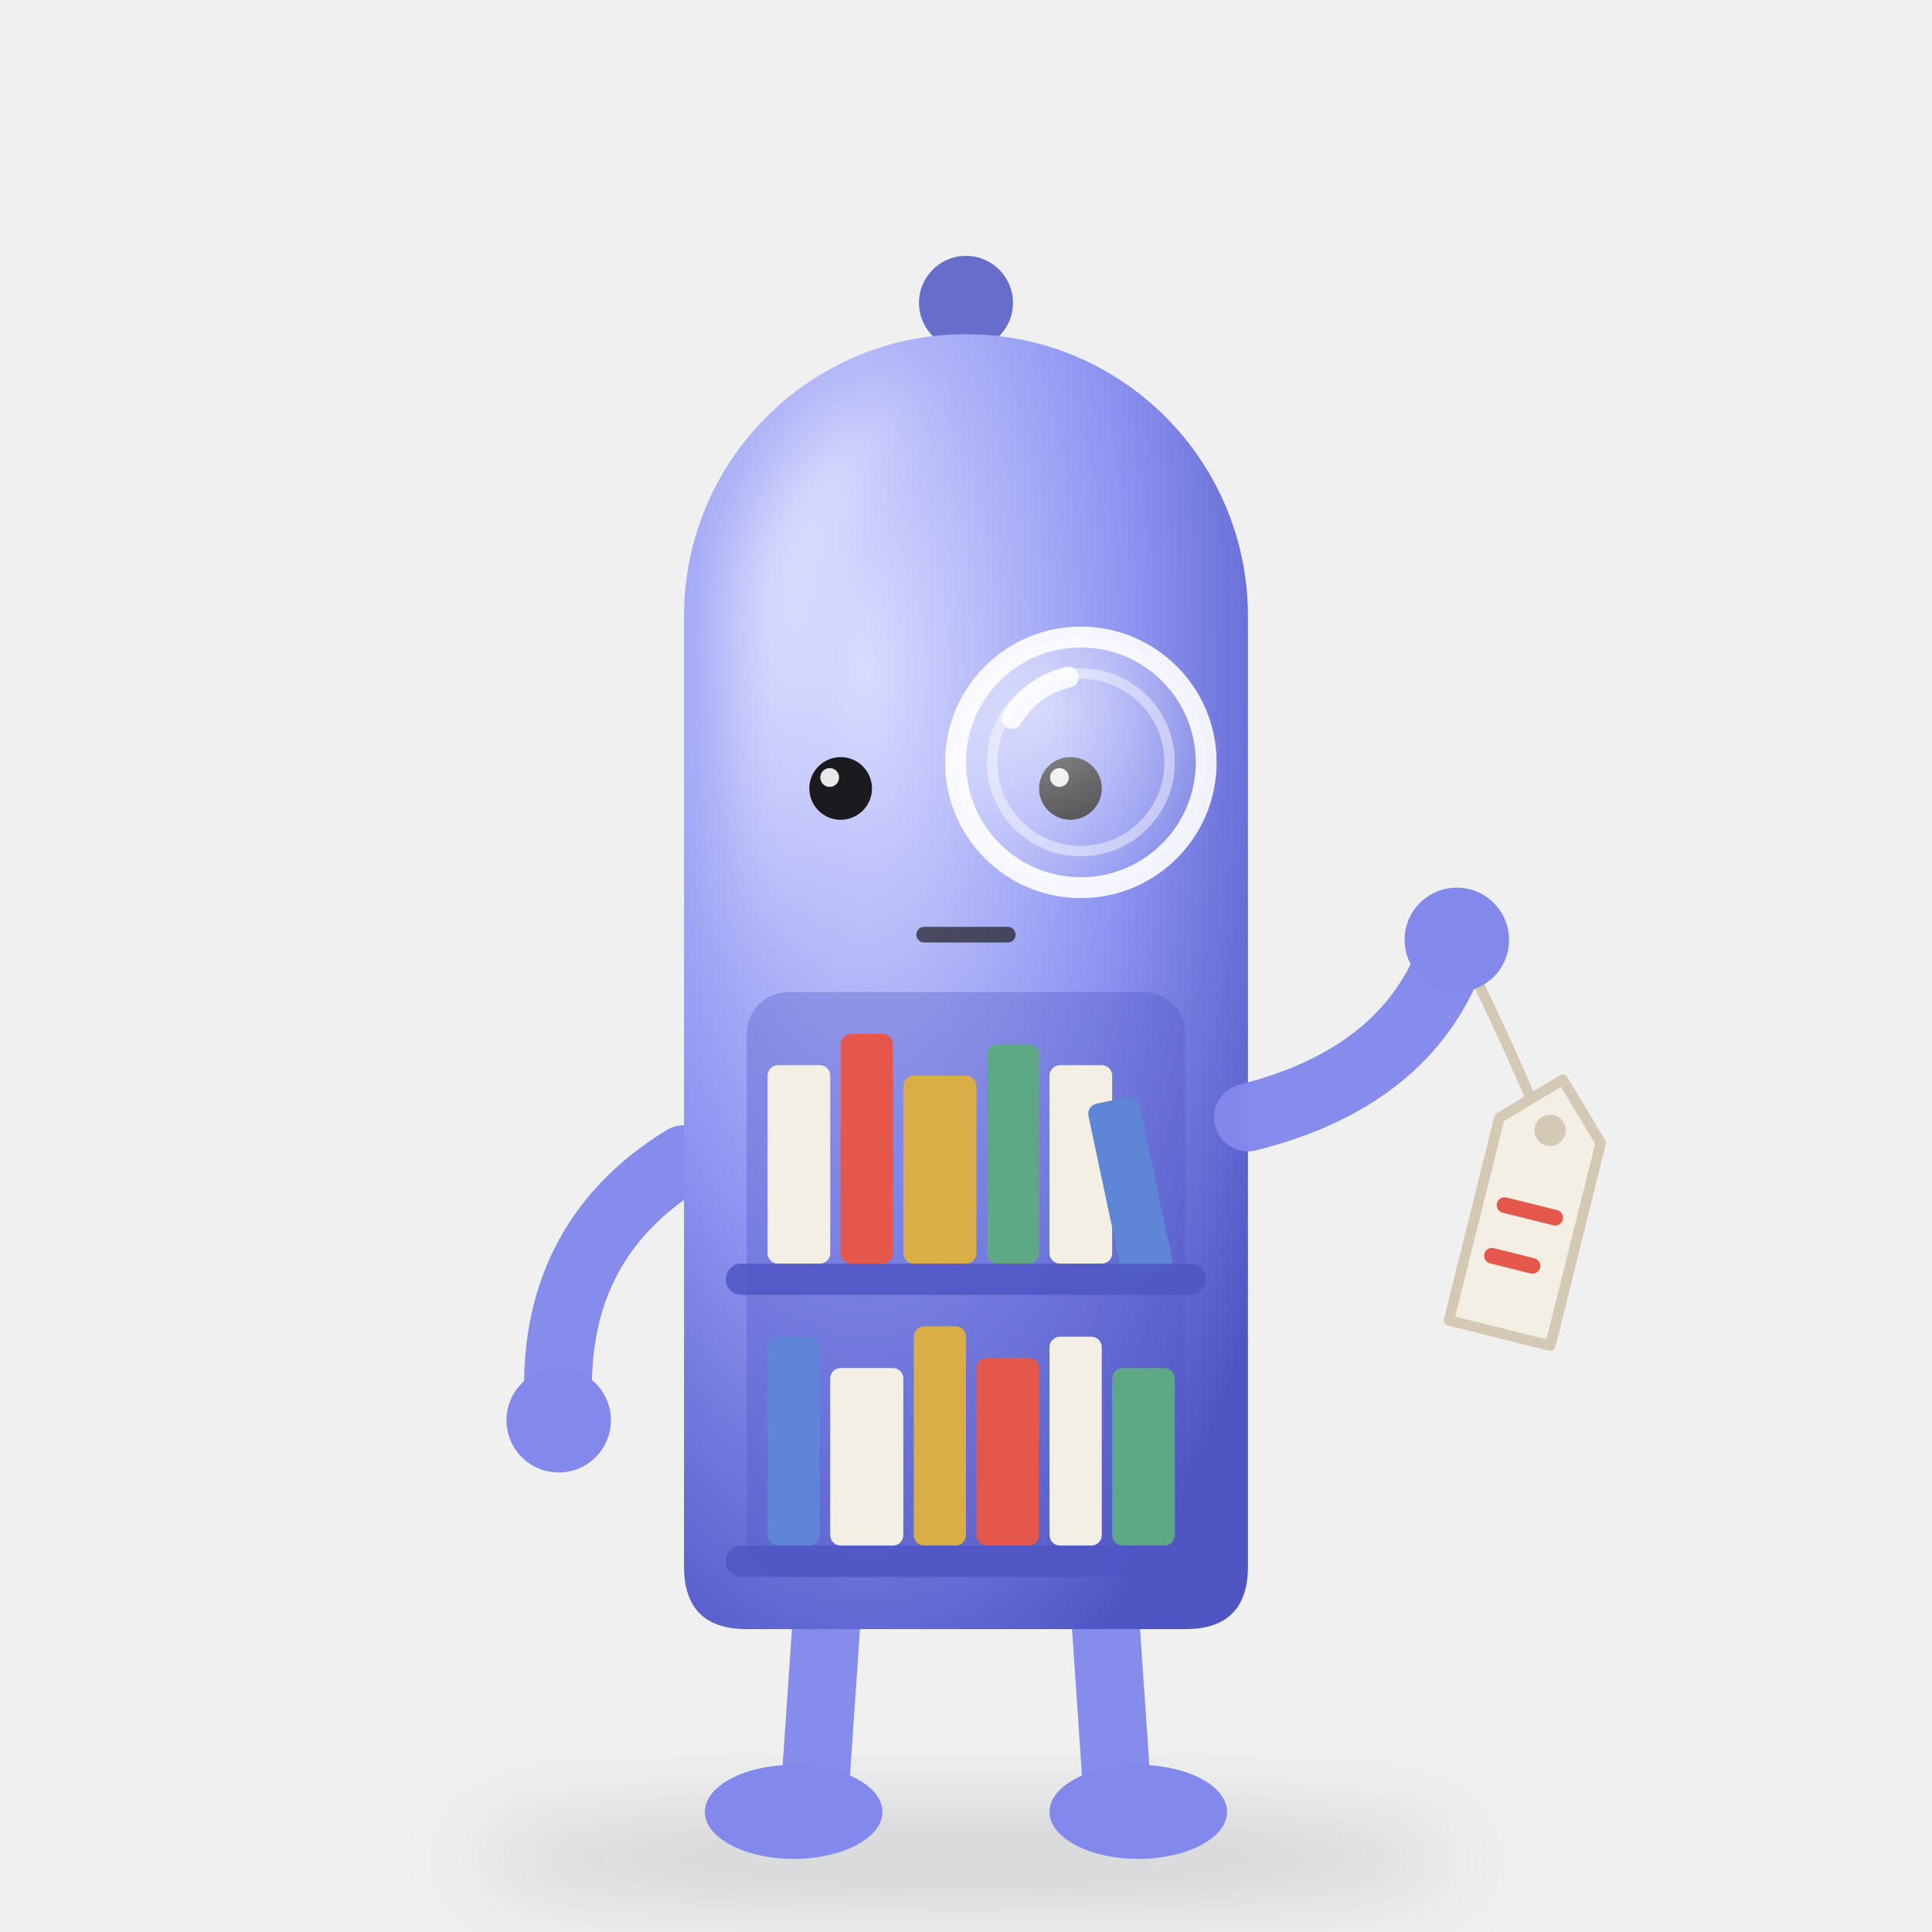
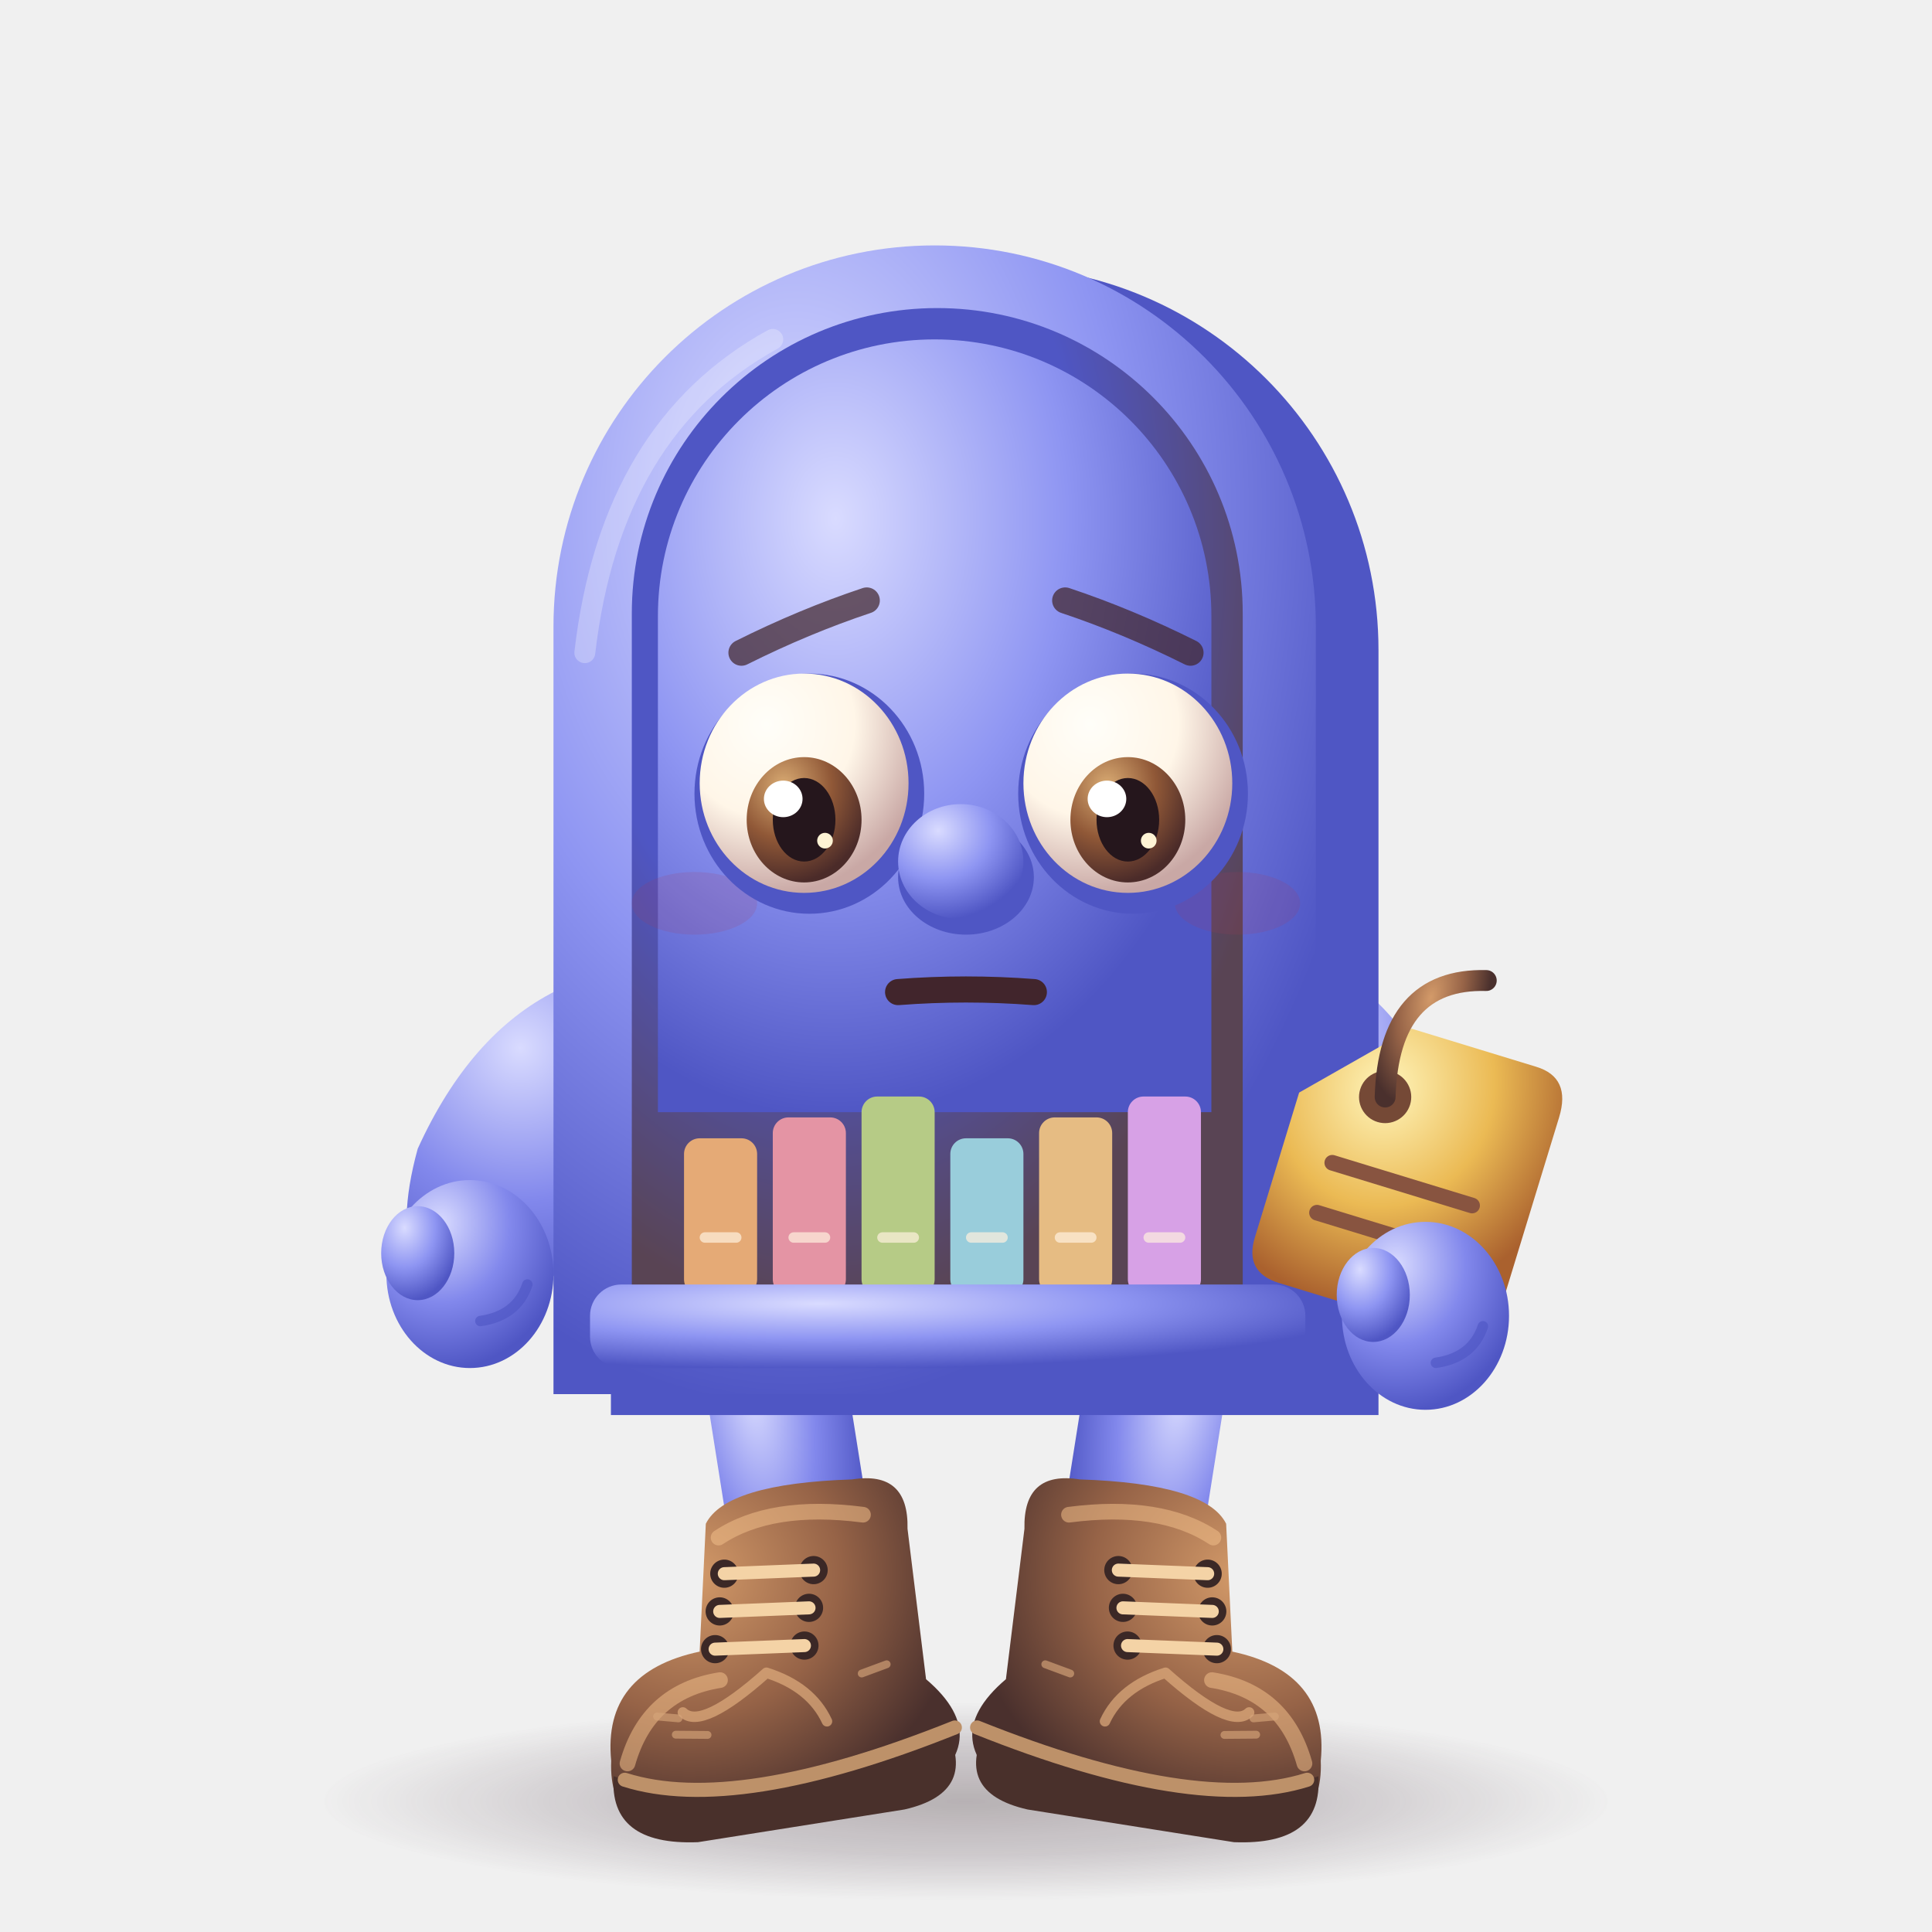
<svg xmlns="http://www.w3.org/2000/svg" viewBox="0 0 64 64" width="160" height="160" role="img" aria-label="Alexandria, Catalog, sentback">
  <defs>
-     <radialGradient id="sm-alexandria-b" cx="32%" cy="26%" r="85%">
+     <radialGradient id="sm-alexandria-clay" cx="32%" cy="23%" r="78%">
      <stop offset="0" stop-color="#D9DBFF" />
-       <stop offset=".55" stop-color="#8E95F2" />
+       <stop offset="0.54" stop-color="#8E95F2" />
      <stop offset="1" stop-color="#4F56C4" />
    </radialGradient>
-     <radialGradient id="sm-alexandria-l" cx="35%" cy="30%" r="75%">
-       <stop offset="0" stop-color="#fff" stop-opacity=".55" />
-       <stop offset="1" stop-color="#fff" stop-opacity=".08" />
+     <radialGradient id="sm-alexandria-arm" cx="32%" cy="23%" r="78%">
+       <stop offset="0" stop-color="#D9DBFF" />
+       <stop offset="0.54" stop-color="#8288EC" />
+       <stop offset="1" stop-color="#4F56C4" />
    </radialGradient>
-     <filter id="sm-alexandria-f" x="-20%" y="-20%" width="140%" height="140%">
-       <feGaussianBlur stdDeviation="6" />
-     </filter>
-     <filter id="sm-alexandria-s" x="-50%" y="-50%" width="200%" height="200%">
-       <feGaussianBlur stdDeviation="8" />
-     </filter>
+     <radialGradient id="sm-alexandria-recess" cx="32%" cy="23%" r="78%">
+       <stop offset="0" stop-color="#4F56C4" />
+       <stop offset="0.54" stop-color="#4F56C4" />
+       <stop offset="1" stop-color="#594454" />
+     </radialGradient>
+     <radialGradient id="sm-alexandria-boot" cx="32%" cy="23%" r="78%">
+       <stop offset="0" stop-color="#d39a69" />
+       <stop offset="0.54" stop-color="#966347" />
+       <stop offset="1" stop-color="#4a302d" />
+     </radialGradient>
+     <radialGradient id="sm-alexandria-wood" cx="32%" cy="23%" r="78%">
+       <stop offset="0" stop-color="#ffe0a6" />
+       <stop offset="0.54" stop-color="#bb8051" />
+       <stop offset="1" stop-color="#774231" />
+     </radialGradient>
+     <radialGradient id="sm-alexandria-gold" cx="32%" cy="23%" r="78%">
+       <stop offset="0" stop-color="#fff5bb" />
+       <stop offset="0.54" stop-color="#ebba54" />
+       <stop offset="1" stop-color="#aa612e" />
+     </radialGradient>
+     <radialGradient id="sm-alexandria-red" cx="32%" cy="23%" r="78%">
+       <stop offset="0" stop-color="#ffb3a4" />
+       <stop offset="0.54" stop-color="#e47065" />
+       <stop offset="1" stop-color="#a53247" />
+     </radialGradient>
+     <radialGradient id="sm-alexandria-white" cx="32%" cy="23%" r="78%">
+       <stop offset="0" stop-color="#fffef9" />
+       <stop offset="0.54" stop-color="#fff6e8" />
+       <stop offset="1" stop-color="#c9a8a5" />
+     </radialGradient>
+     <radialGradient id="sm-alexandria-iris" cx="32%" cy="23%" r="78%">
+       <stop offset="0" stop-color="#d9ab73" />
+       <stop offset="0.54" stop-color="#905837" />
+       <stop offset="1" stop-color="#4b2b29" />
+     </radialGradient>
+     <radialGradient id="sm-alexandria-floor">
+       <stop stop-color="#38252e" stop-opacity=".31" />
+       <stop offset=".55" stop-color="#483442" stop-opacity=".2" />
+       <stop offset="1" stop-color="#483442" stop-opacity="0" />
+     </radialGradient>
  </defs>
  <g transform="scale(0.17297) translate(35 0)">
-     <ellipse cx="150" cy="356" rx="95" ry="10" fill="#1B2430" opacity=".14" filter="url(#sm-alexandria-s)" />
-     <path d="M124 300 L121 344" fill="none" stroke="#8288EC" stroke-width="13" stroke-linecap="round" stroke-linejoin="round" opacity=".96" />
-     <path d="M176 300 L179 344" fill="none" stroke="#8288EC" stroke-width="13" stroke-linecap="round" stroke-linejoin="round" opacity=".96" />
-     <ellipse cx="117" cy="347" rx="17" ry="9" fill="#8288EC" />
-     <ellipse cx="183" cy="347" rx="17" ry="9" fill="#8288EC" />
-     <path d="M96 222 Q70 238 72 270" fill="none" stroke="#8288EC" stroke-width="13" stroke-linecap="round" stroke-linejoin="round" opacity=".96" />
-     <circle cx="72" cy="272" r="10" fill="#8288EC" />
-     <circle cx="150" cy="58" r="9" fill="#4F56C4" opacity=".85" />
-     <path d="M96 300 L96 118 A54 54 0 0 1 204 118 L204 300 Q204 312 192 312 L108 312 Q96 312 96 300 Z" fill="url(#sm-alexandria-b)" />
-     <rect x="108" y="190" width="84" height="112" rx="8" fill="#4F56C4" opacity=".35" />
-     <rect x="112" y="204" width="12" height="38" rx="2" fill="#F4EFE4" />
-     <rect x="126" y="198" width="10" height="44" rx="2" fill="#E5574A" />
-     <rect x="138" y="206" width="14" height="36" rx="2" fill="#D9AE45" />
-     <rect x="154" y="200" width="10" height="42" rx="2" fill="#5EA885" />
-     <rect x="166" y="204" width="12" height="38" rx="2" fill="#F4EFE4" />
-     <rect x="180" y="210" width="10" height="34" rx="2" fill="#5F86D6" transform="rotate(-12 185 244)" />
-     <rect x="104" y="242" width="92" height="6" rx="3" fill="#4F56C4" opacity=".85" />
-     <rect x="112" y="256" width="10" height="40" rx="2" fill="#5F86D6" />
-     <rect x="124" y="262" width="14" height="34" rx="2" fill="#F4EFE4" />
-     <rect x="140" y="254" width="10" height="42" rx="2" fill="#D9AE45" />
-     <rect x="152" y="260" width="12" height="36" rx="2" fill="#E5574A" />
-     <rect x="166" y="256" width="10" height="40" rx="2" fill="#F4EFE4" />
-     <rect x="178" y="262" width="12" height="34" rx="2" fill="#5EA885" />
-     <rect x="104" y="296" width="92" height="6" rx="3" fill="#4F56C4" opacity=".85" />
-     <path d="M106 118 A44 44 0 0 1 140 76 Q118 100 112 184 Z" fill="#fff" opacity=".42" filter="url(#sm-alexandria-f)" />
-     <g>
-       <circle cx="126" cy="151" r="6" fill="#1B1B1F" />
-       <circle cx="123.9" cy="148.9" r="1.8" fill="#fff" opacity=".9" />
-       <circle cx="170" cy="151" r="6" fill="#1B1B1F" />
-       <circle cx="167.9" cy="148.9" r="1.8" fill="#fff" opacity=".9" />
+     <ellipse cx="150" cy="345" rx="123" ry="19" fill="url(#sm-alexandria-floor)" />
+     <g transform="translate(119 302) rotate(-9) scale(1 1)">
+       <rect x="-13" y="-53" width="27" height="71" rx="13" fill="url(#sm-alexandria-arm)" />
+       <path d="M-17-13Q-12-20 12-17Q23-17 21-6L20 23Q32 37 14 45H-27Q-45 44-42 29Q-41 12-22 11Z" fill="url(#sm-alexandria-boot)" />
+       <path d="M-42 32Q-24 42 22 32Q27 46 12 47H-28Q-45 45-42 32Z" fill="#49302b" />
+       <path d="M-40 33Q-20 43 24 33" fill="none" stroke="#bd9169" stroke-width="2.7" stroke-linecap="round" stroke-linejoin="round" />
+       <path d="M-39 30Q-33 17-19 17M-15-10Q-4-15 13-10" fill="none" stroke="#f1bd89" stroke-width="3" opacity="0.55" stroke-linecap="round" stroke-linejoin="round" />
+       <ellipse cx="-15" cy="-3" rx="2.7" ry="2.7" fill="#3b2826" />
+       <ellipse cx="2" cy="-1" rx="2.7" ry="2.7" fill="#3b2826" />
+       <path d="M-15 -3l17 2" fill="none" stroke="#f4d3a6" stroke-width="2.5" stroke-linecap="round" stroke-linejoin="round" />
+       <ellipse cx="-17" cy="4" rx="2.7" ry="2.7" fill="#3b2826" />
+       <ellipse cx="0" cy="6" rx="2.7" ry="2.7" fill="#3b2826" />
+       <path d="M-17 4l17 2" fill="none" stroke="#f4d3a6" stroke-width="2.5" stroke-linecap="round" stroke-linejoin="round" />
+       <ellipse cx="-19" cy="11" rx="2.7" ry="2.7" fill="#3b2826" />
+       <ellipse cx="-2" cy="13" rx="2.7" ry="2.7" fill="#3b2826" />
+       <path d="M-19 11l17 2" fill="none" stroke="#f4d3a6" stroke-width="2.5" stroke-linecap="round" stroke-linejoin="round" />
+       <path d="M-10 17q-14 9-17 5M-10 17q8 4 10 11" fill="none" stroke="#dfad7d" stroke-width="2" opacity="0.7" stroke-linecap="round" stroke-linejoin="round" />
+       <path d="M-29 26l6 1m-9-5l4 1m36-3l5-1" fill="none" stroke="#d5a47a" stroke-width="1.5" opacity="0.65" stroke-linecap="round" stroke-linejoin="round" />
    </g>
-     <circle cx="172" cy="146" r="24" fill="url(#sm-alexandria-l)" stroke="#fff" stroke-opacity=".9" stroke-width="4" />
-     <circle cx="172" cy="146" r="17" fill="none" stroke="#fff" stroke-opacity=".45" stroke-width="2" />
-     <path d="M158.8 137.6 A16.8 16.8 0 0 1 169.6 129.68" fill="none" stroke="#fff" stroke-width="4" stroke-linecap="round" opacity=".85" />
-     <path d="M142 179 L158 179" stroke="#1B1B1F" stroke-width="3" stroke-linecap="round" opacity=".7" />
-     <path d="M204 214 Q236 206 244 180" fill="none" stroke="#8288EC" stroke-width="13" stroke-linecap="round" stroke-linejoin="round" opacity=".96" />
-     <path d="M244 180 Q252 196 258 210" fill="none" stroke="#D3C9B5" stroke-width="2" />
-     <g transform="rotate(14 258 232)">
-       <path d="M248 216 L258 206 L268 216 L268 256 L248 256 Z" fill="#F4EFE4" stroke="#D3C9B5" stroke-width="2" stroke-linejoin="round" />
-       <circle cx="258" cy="216" r="3" fill="#D3C9B5" />
-       <path d="M253 232 L263 232 M253 242 L261 242" stroke="#E5574A" stroke-width="3" stroke-linecap="round" />
+     <g transform="translate(181 302) rotate(9) scale(-1 1)">
+       <rect x="-13" y="-53" width="27" height="71" rx="13" fill="url(#sm-alexandria-arm)" />
+       <path d="M-17-13Q-12-20 12-17Q23-17 21-6L20 23Q32 37 14 45H-27Q-45 44-42 29Q-41 12-22 11Z" fill="url(#sm-alexandria-boot)" />
+       <path d="M-42 32Q-24 42 22 32Q27 46 12 47H-28Q-45 45-42 32Z" fill="#49302b" />
+       <path d="M-40 33Q-20 43 24 33" fill="none" stroke="#bd9169" stroke-width="2.7" stroke-linecap="round" stroke-linejoin="round" />
+       <path d="M-39 30Q-33 17-19 17M-15-10Q-4-15 13-10" fill="none" stroke="#f1bd89" stroke-width="3" opacity="0.55" stroke-linecap="round" stroke-linejoin="round" />
+       <ellipse cx="-15" cy="-3" rx="2.7" ry="2.7" fill="#3b2826" />
+       <ellipse cx="2" cy="-1" rx="2.7" ry="2.7" fill="#3b2826" />
+       <path d="M-15 -3l17 2" fill="none" stroke="#f4d3a6" stroke-width="2.5" stroke-linecap="round" stroke-linejoin="round" />
+       <ellipse cx="-17" cy="4" rx="2.7" ry="2.7" fill="#3b2826" />
+       <ellipse cx="0" cy="6" rx="2.7" ry="2.7" fill="#3b2826" />
+       <path d="M-17 4l17 2" fill="none" stroke="#f4d3a6" stroke-width="2.5" stroke-linecap="round" stroke-linejoin="round" />
+       <ellipse cx="-19" cy="11" rx="2.7" ry="2.7" fill="#3b2826" />
+       <ellipse cx="-2" cy="13" rx="2.7" ry="2.7" fill="#3b2826" />
+       <path d="M-19 11l17 2" fill="none" stroke="#f4d3a6" stroke-width="2.5" stroke-linecap="round" stroke-linejoin="round" />
+       <path d="M-10 17q-14 9-17 5M-10 17q8 4 10 11" fill="none" stroke="#dfad7d" stroke-width="2" opacity="0.7" stroke-linecap="round" stroke-linejoin="round" />
+       <path d="M-29 26l6 1m-9-5l4 1m36-3l5-1" fill="none" stroke="#d5a47a" stroke-width="1.5" opacity="0.65" stroke-linecap="round" stroke-linejoin="round" />
    </g>
-     <circle cx="244" cy="180" r="10" fill="#8288EC" />
+     <path d="M111 187Q65 176 45 220Q37 249 59 254Q76 247 76 225L110 211Z" fill="url(#sm-alexandria-arm)" />
+     <path d="M207 183Q238 183 250 239L232 254Q219 209 204 222Z" fill="url(#sm-alexandria-arm)" />
+     <path d="M82 271v-146.5a73.5 73.5 0 0 1 147 0v146.5Z" fill="#4F56C4" />
+     <path d="M71 267v-147a73 73 0 0 1 146 0v147Z" fill="url(#sm-alexandria-clay)" />
+     <path d="M86 251v-133.5a58.5 58.5 0 0 1 117 0v133.5Z" fill="url(#sm-alexandria-recess)" />
+     <path d="M91 213v-95a53 53 0 0 1 106 0v95Z" fill="url(#sm-alexandria-clay)" />
+     <rect x="96" y="218" width="14" height="30" rx="3" fill="#e5aa76" />
+     <path d="M100 237h6" fill="none" stroke="#fff1de" stroke-width="2" opacity="0.7" stroke-linecap="round" stroke-linejoin="round" />
+     <rect x="113" y="214" width="14" height="34" rx="3" fill="#e494a4" />
+     <path d="M117 237h6" fill="none" stroke="#fff1de" stroke-width="2" opacity="0.7" stroke-linecap="round" stroke-linejoin="round" />
+     <rect x="130" y="210" width="14" height="38" rx="3" fill="#b6cb86" />
+     <path d="M134 237h6" fill="none" stroke="#fff1de" stroke-width="2" opacity="0.7" stroke-linecap="round" stroke-linejoin="round" />
+     <rect x="147" y="218" width="14" height="30" rx="3" fill="#99cddb" />
+     <path d="M151 237h6" fill="none" stroke="#fff1de" stroke-width="2" opacity="0.7" stroke-linecap="round" stroke-linejoin="round" />
+     <rect x="164" y="214" width="14" height="34" rx="3" fill="#e6bc83" />
+     <path d="M168 237h6" fill="none" stroke="#fff1de" stroke-width="2" opacity="0.7" stroke-linecap="round" stroke-linejoin="round" />
+     <rect x="181" y="210" width="14" height="38" rx="3" fill="#d7a1e6" />
+     <path d="M185 237h6" fill="none" stroke="#fff1de" stroke-width="2" opacity="0.7" stroke-linecap="round" stroke-linejoin="round" />
+     <rect x="78" y="246" width="137" height="16" rx="6" fill="url(#sm-alexandria-clay)" />
+     <path d="M77 125Q82 82 113 65" fill="none" stroke="white" stroke-width="4" opacity="0.26" stroke-linecap="round" stroke-linejoin="round" />
+     <ellipse cx="55" cy="244" rx="16" ry="18" fill="url(#sm-alexandria-arm)" />
+     <ellipse cx="45" cy="240" rx="7" ry="9" fill="url(#sm-alexandria-clay)" />
+     <path d="M57 253q7 -1 9 -7" fill="none" stroke="#4F56C4" stroke-width="2" opacity="0.65" stroke-linecap="round" stroke-linejoin="round" />
+     <g transform="translate(150 150)">
+       <ellipse cx="-52" cy="23" rx="12" ry="6" fill="#a63655" opacity=".15" />
+       <ellipse cx="52" cy="23" rx="12" ry="6" fill="#a63655" opacity=".15" />
+       <g>
+         <g transform="translate(-31 0)">
+           <path d="M-12 -25Q0 -31 12 -35" fill="none" stroke="#41252C" stroke-width="5" opacity="0.72" stroke-linecap="round" stroke-linejoin="round" />
+           <ellipse cx="1" cy="2" rx="22" ry="23" fill="#4F56C4" />
+           <ellipse cx="0" cy="0" rx="20" ry="21" fill="url(#sm-alexandria-white)" />
+           <ellipse cx="0" cy="7" rx="11" ry="12" fill="url(#sm-alexandria-iris)" />
+           <ellipse cx="0" cy="7" rx="6" ry="8" fill="#25161c" />
+           <ellipse cx="-4" cy="3" rx="3.7" ry="3.5" fill="white" />
+           <ellipse cx="4" cy="11" rx="1.5" ry="1.5" fill="#fff4d5" />
+         </g>
+         <g transform="translate(31 0)">
+           <path d="M-12 -35Q0 -31 12 -25" fill="none" stroke="#41252C" stroke-width="5" opacity="0.72" stroke-linecap="round" stroke-linejoin="round" />
+           <ellipse cx="1" cy="2" rx="22" ry="23" fill="#4F56C4" />
+           <ellipse cx="0" cy="0" rx="20" ry="21" fill="url(#sm-alexandria-white)" />
+           <ellipse cx="0" cy="7" rx="11" ry="12" fill="url(#sm-alexandria-iris)" />
+           <ellipse cx="0" cy="7" rx="6" ry="8" fill="#25161c" />
+           <ellipse cx="-4" cy="3" rx="3.7" ry="3.5" fill="white" />
+           <ellipse cx="4" cy="11" rx="1.5" ry="1.5" fill="#fff4d5" />
+         </g>
+       </g>
+       <ellipse cx="0" cy="18" rx="13" ry="11" fill="#4F56C4" />
+       <ellipse cx="-1" cy="15" rx="12" ry="11" fill="url(#sm-alexandria-clay)" />
+       <path d="M-13 40Q0 39 13 40" fill="none" stroke="#41252C" stroke-width="5" stroke-linecap="round" stroke-linejoin="round" />
+     </g>
+     <g transform="rotate(17 235 222)">
+       <path d="M228 198H253Q260 198 260 206V245Q260 252 253 252H218Q211 252 211 245V216Z" fill="url(#sm-alexandria-gold)" />
+       <ellipse cx="227" cy="212" rx="5" ry="5" fill="#754936" />
+       <path d="M227 212Q221 190 239 185" fill="none" stroke="url(#sm-alexandria-boot)" stroke-width="4" stroke-linecap="round" stroke-linejoin="round" />
+       <path d="M221 227H249M221 237H241" fill="none" stroke="#885440" stroke-width="3" stroke-linecap="round" stroke-linejoin="round" />
+     </g>
+     <ellipse cx="238" cy="252" rx="16" ry="18" fill="url(#sm-alexandria-arm)" />
+     <ellipse cx="228" cy="248" rx="7" ry="9" fill="url(#sm-alexandria-clay)" />
+     <path d="M240 261q7 -1 9 -7" fill="none" stroke="#4F56C4" stroke-width="2" opacity="0.65" stroke-linecap="round" stroke-linejoin="round" />
  </g>
</svg>
